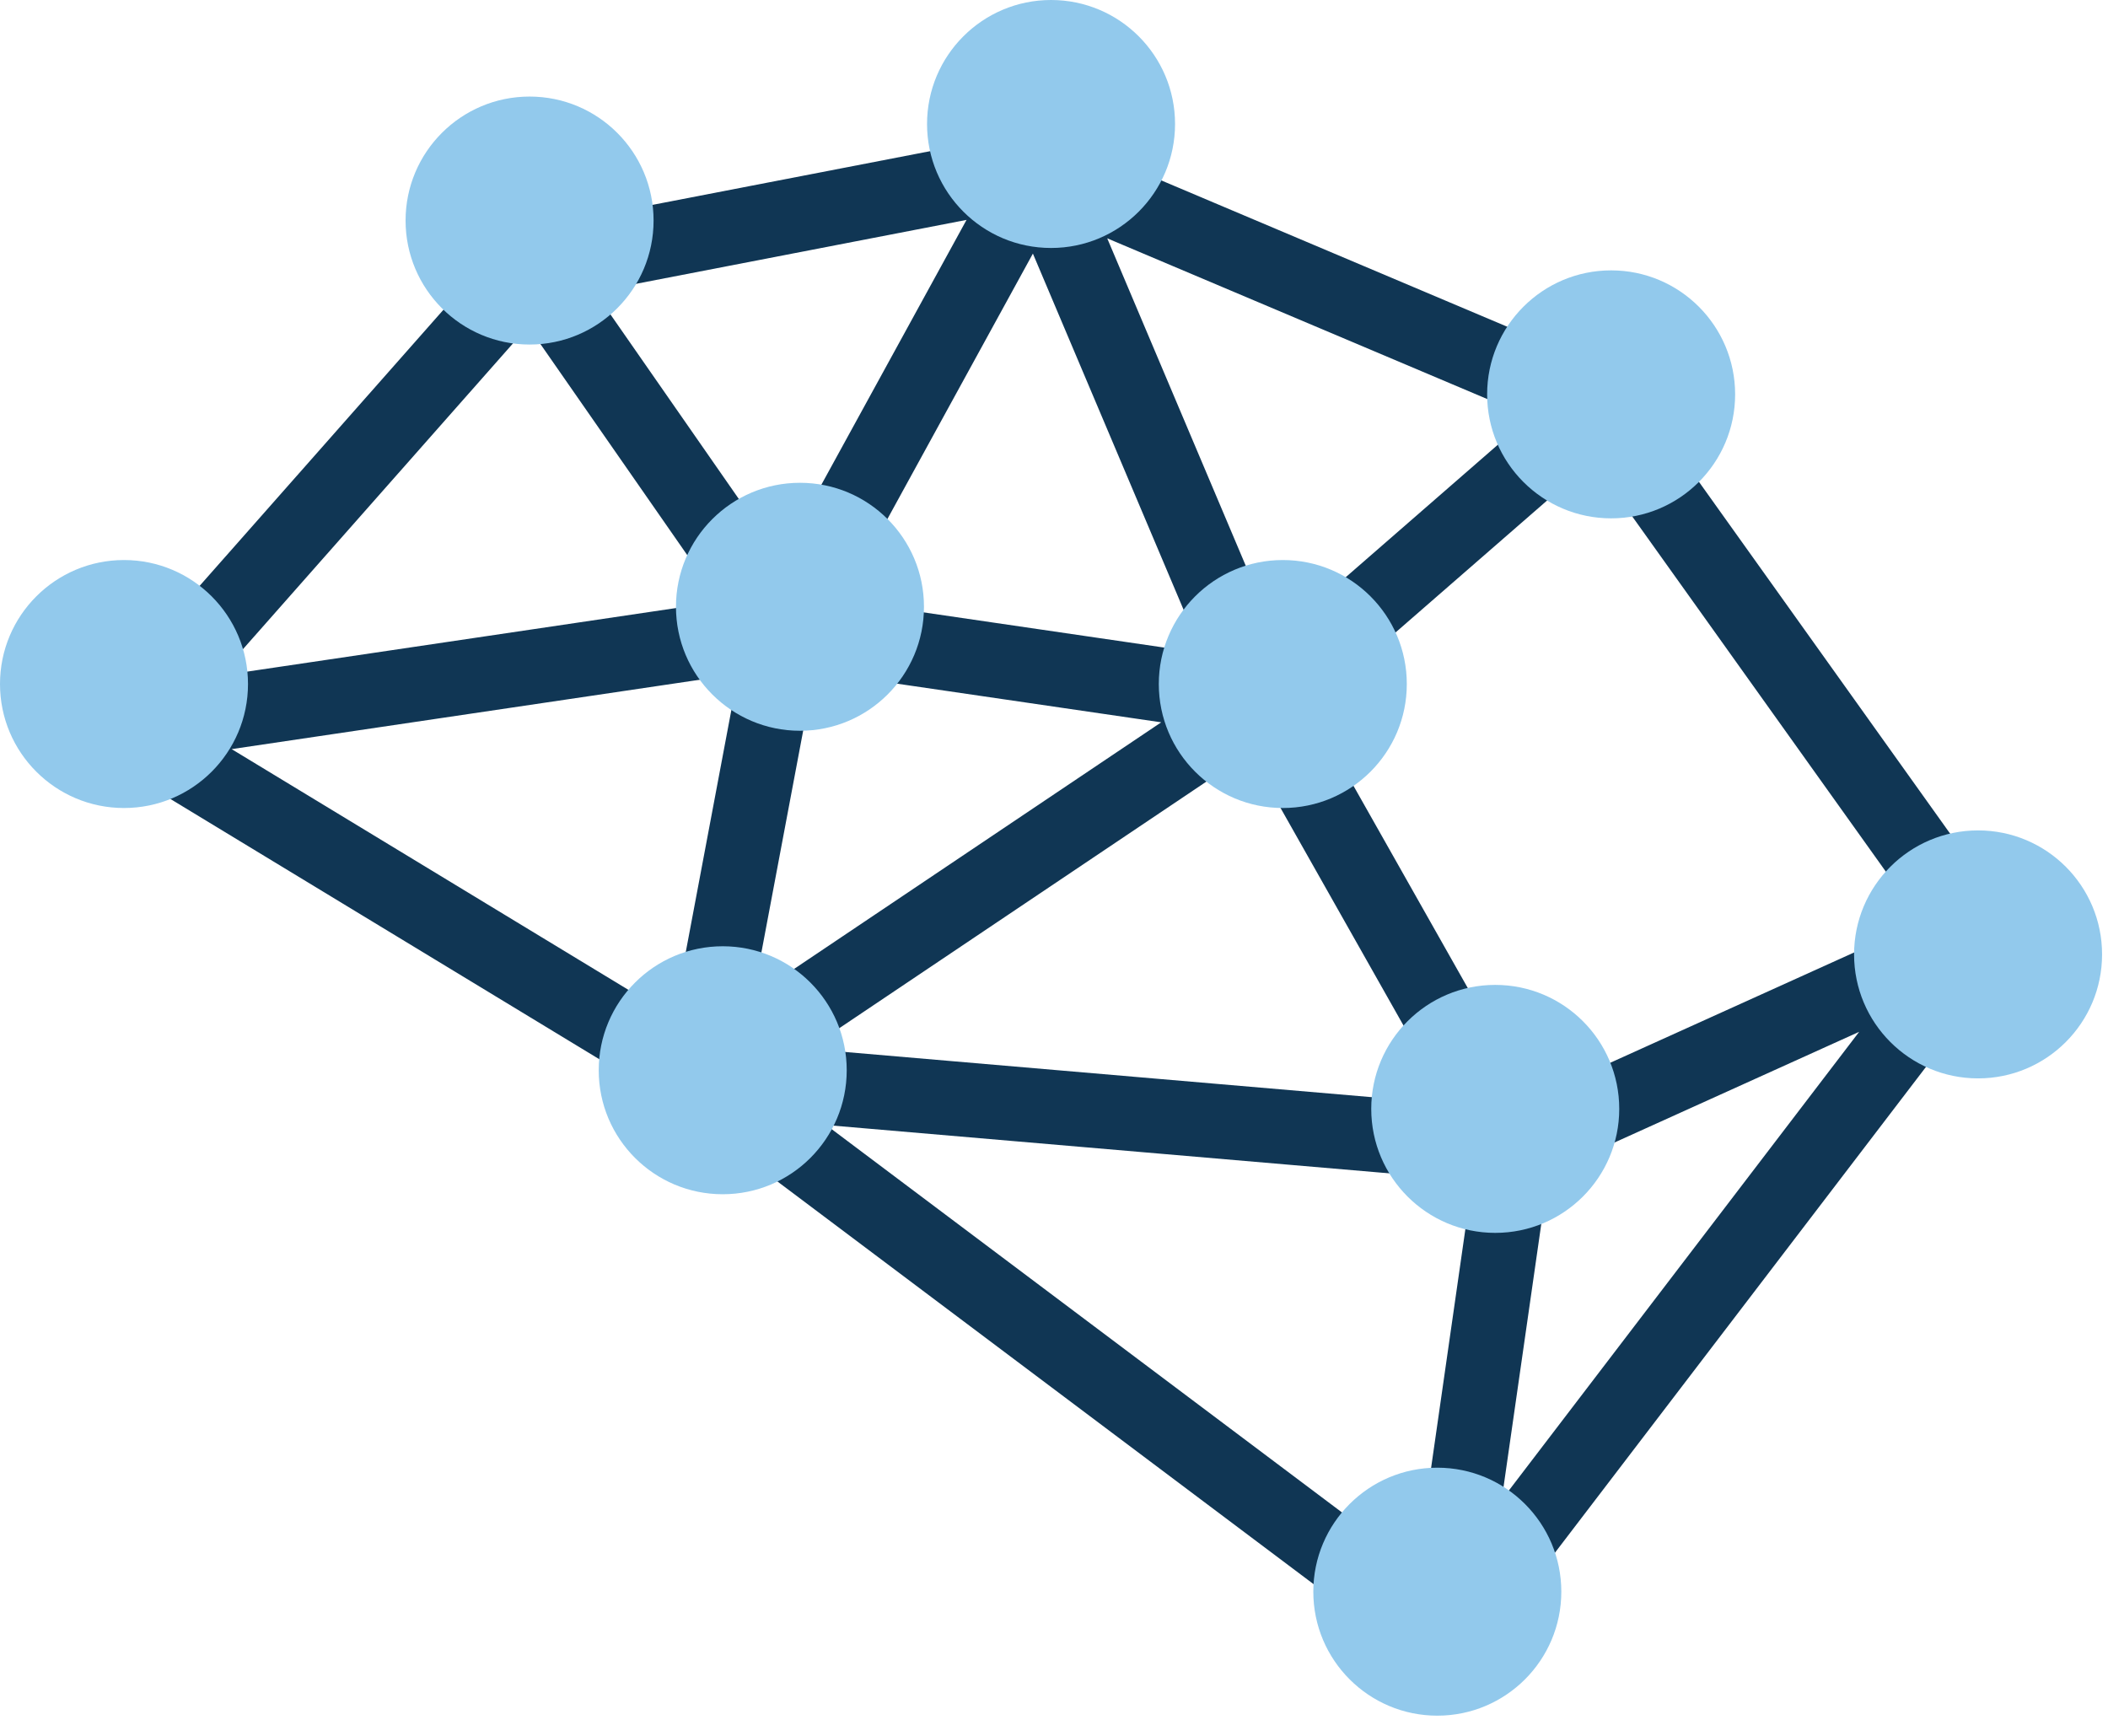
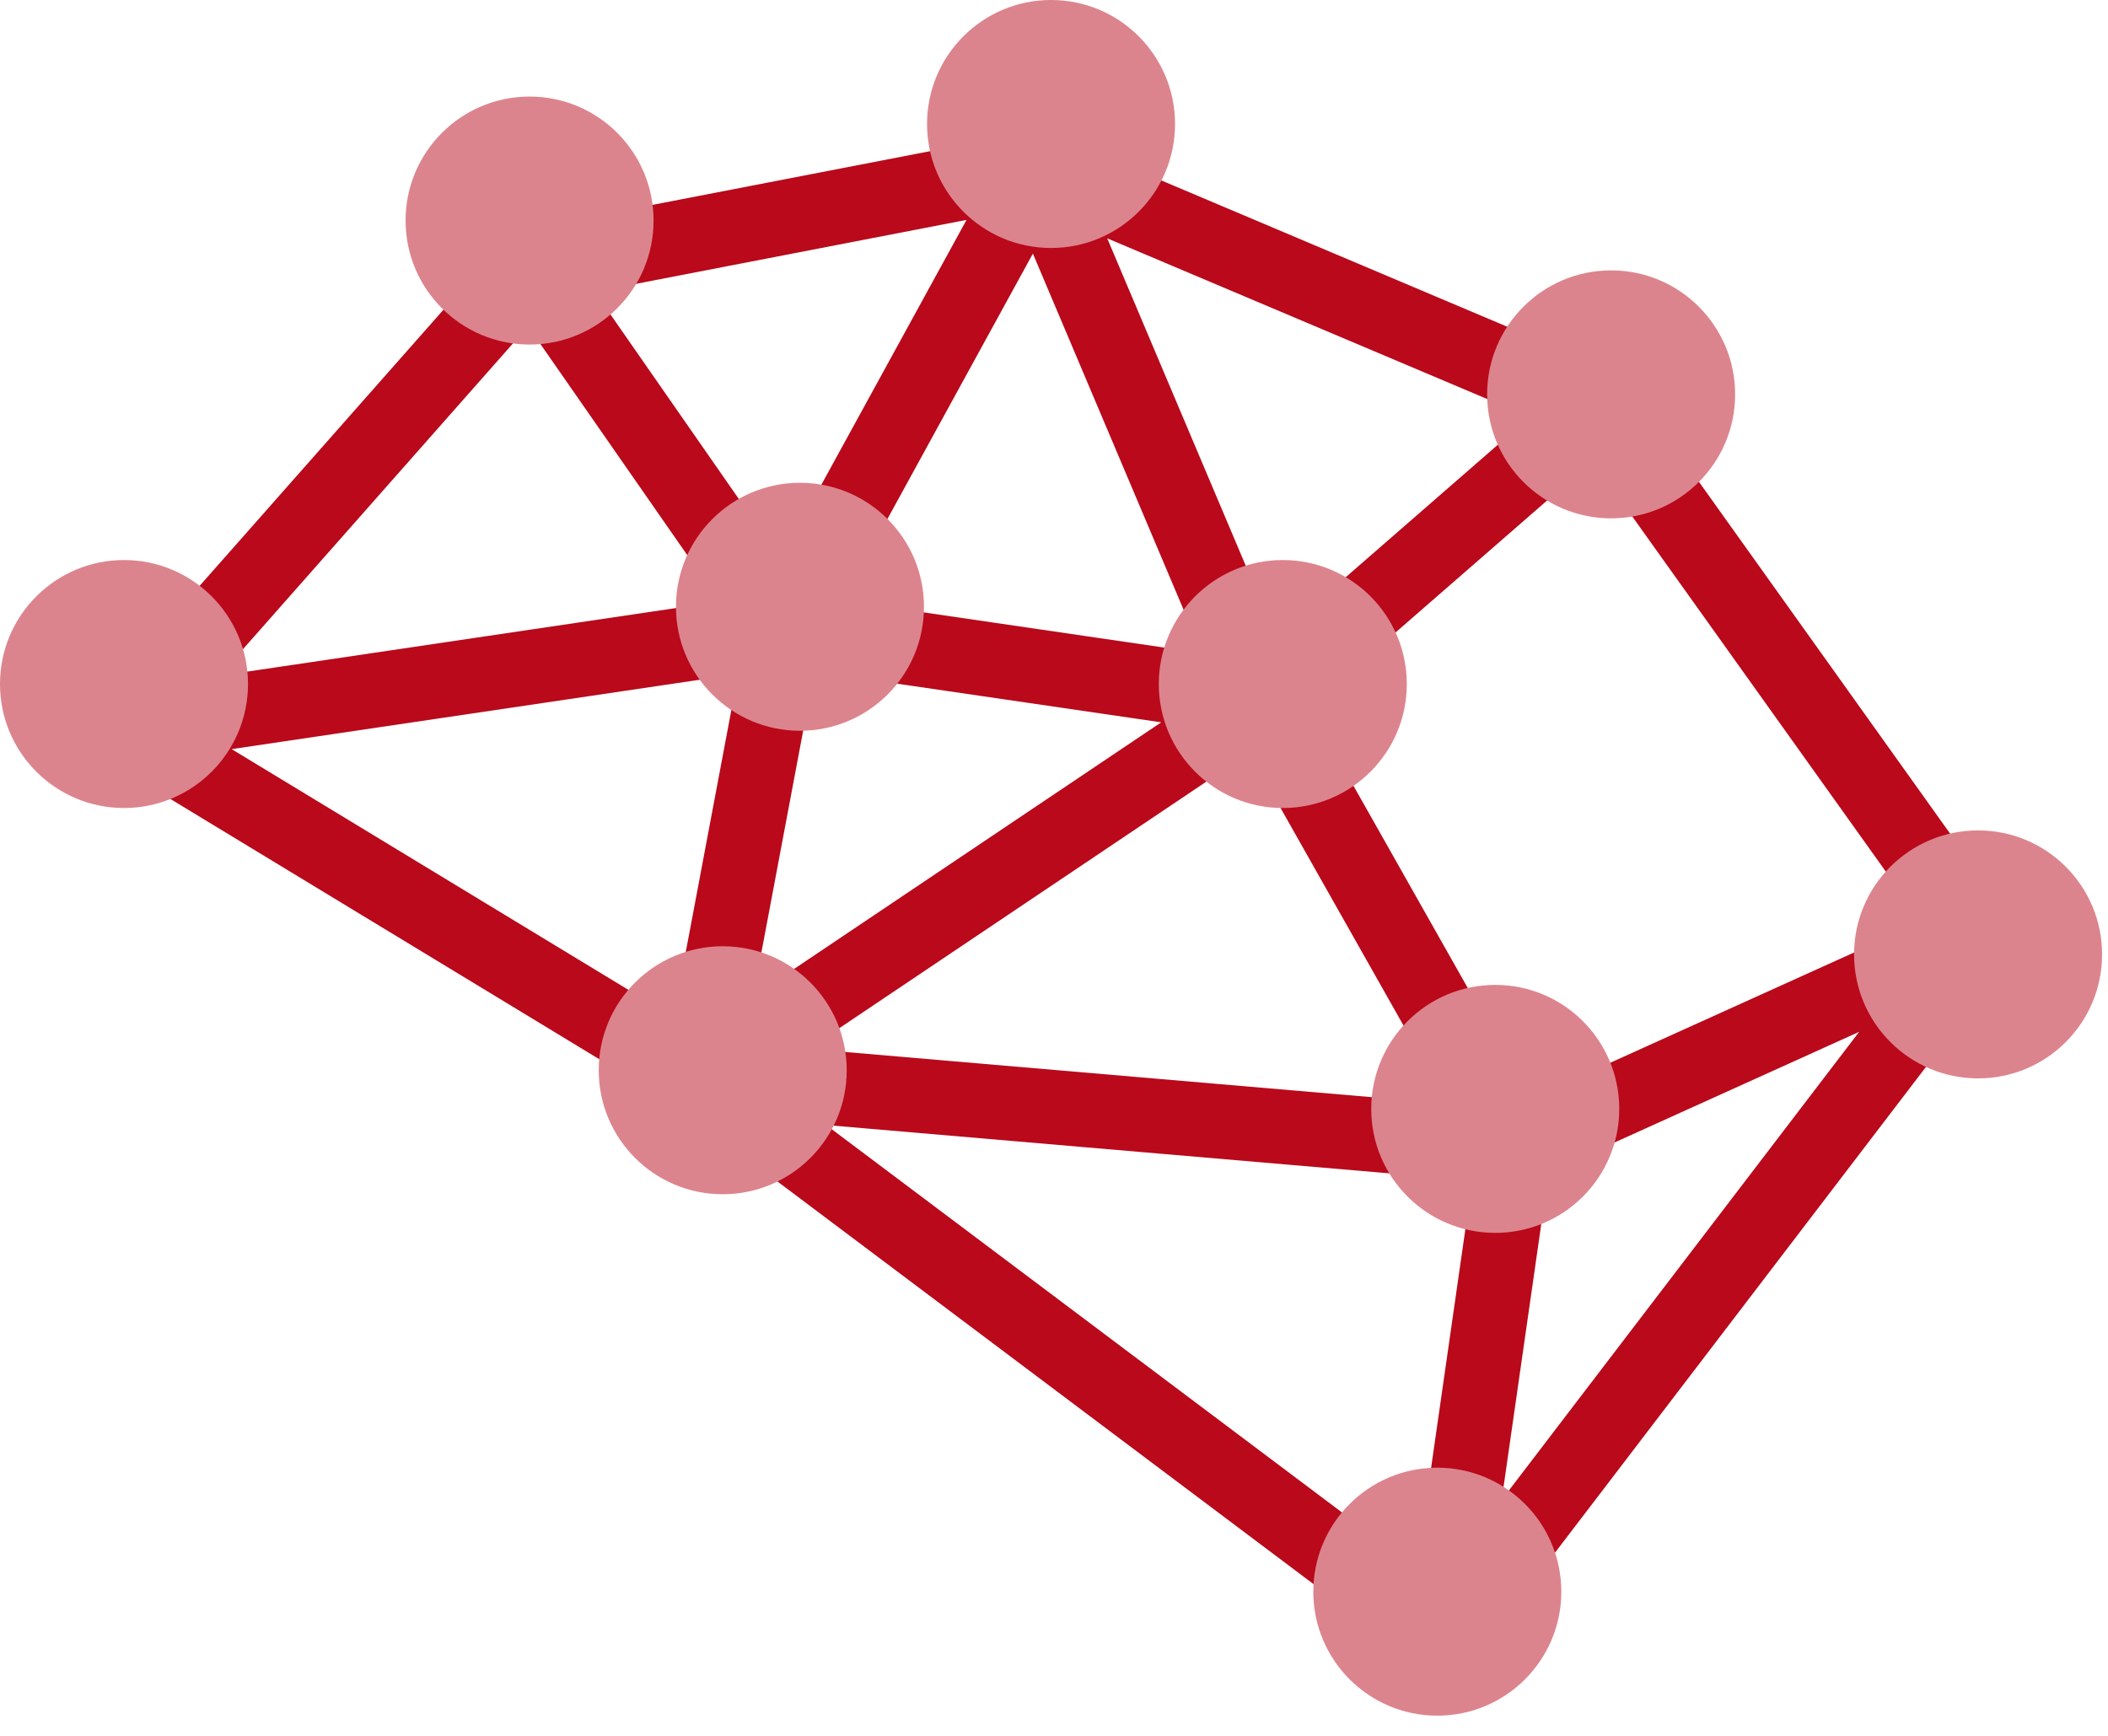
<svg xmlns="http://www.w3.org/2000/svg" width="85" height="70" viewBox="0 0 85 70" fill="none">
-   <path d="M28.23 43.426L58.248 65.973M28.23 43.426L50.885 28.207M28.23 43.426L31.628 25.389M28.23 43.426L5.009 29.335M28.23 43.426L61.08 46.245M58.248 65.973L61.08 46.245M58.248 65.973L79.77 37.79M61.08 46.245L50.885 28.207M61.08 46.245L79.77 37.79M50.885 28.207L41.823 6.788M50.885 28.207L31.628 25.389M50.885 28.207L64.478 16.37M31.628 25.389L21.434 10.733M31.628 25.389L5.009 29.335M31.628 25.389L41.823 6.788M5.009 29.335L21.434 10.733M21.434 10.733L41.823 6.788M41.823 6.788L64.478 16.37M64.478 16.37L79.77 37.79" stroke="#103654" stroke-width="3" />
-   <circle cx="57.956" cy="64.186" r="5" fill="#92C9EC" />
-   <circle cx="60.292" cy="44.717" r="5" fill="#92C9EC" />
-   <circle cx="29.142" cy="43.159" r="5" fill="#92C9EC" />
-   <circle cx="51.726" cy="27.584" r="5" fill="#92C9EC" />
-   <circle cx="32.257" cy="24.469" r="5" fill="#92C9EC" />
-   <circle cx="21.354" cy="8.894" r="5" fill="#92C9EC" />
-   <circle cx="5" cy="27.584" r="5" fill="#92C9EC" />
-   <circle cx="42.381" cy="5" r="5" fill="#92C9EC" />
-   <circle cx="64.965" cy="15.903" r="5" fill="#92C9EC" />
-   <circle cx="79.761" cy="38.487" r="5" fill="#92C9EC" />
+   <path d="M28.23 43.426L58.248 65.973M28.23 43.426L50.885 28.207M28.23 43.426L31.628 25.389M28.23 43.426L5.009 29.335M28.23 43.426L61.08 46.245M58.248 65.973L61.08 46.245M58.248 65.973L79.77 37.79M61.08 46.245L50.885 28.207M61.08 46.245L79.77 37.79M50.885 28.207L41.823 6.788M50.885 28.207L31.628 25.389M50.885 28.207L64.478 16.37M31.628 25.389L21.434 10.733M31.628 25.389L5.009 29.335M31.628 25.389L41.823 6.788M5.009 29.335L21.434 10.733M21.434 10.733L41.823 6.788M41.823 6.788L64.478 16.37M64.478 16.37L79.77 37.79" stroke="rgba(185, 9, 27, 1)" stroke-width="3" />
+   <circle cx="57.956" cy="64.186" r="5" fill="#dc848d" />
+   <circle cx="60.292" cy="44.717" r="5" fill="#dc848d" />
+   <circle cx="29.142" cy="43.159" r="5" fill="#dc848d" />
+   <circle cx="51.726" cy="27.584" r="5" fill="#dc848d" />
+   <circle cx="32.257" cy="24.469" r="5" fill="#dc848d" />
+   <circle cx="21.354" cy="8.894" r="5" fill="#dc848d" />
+   <circle cx="5" cy="27.584" r="5" fill="#dc848d" />
+   <circle cx="42.381" cy="5" r="5" fill="#dc848d" />
+   <circle cx="64.965" cy="15.903" r="5" fill="#dc848d" />
+   <circle cx="79.761" cy="38.487" r="5" fill="#dc848d" />
</svg>
